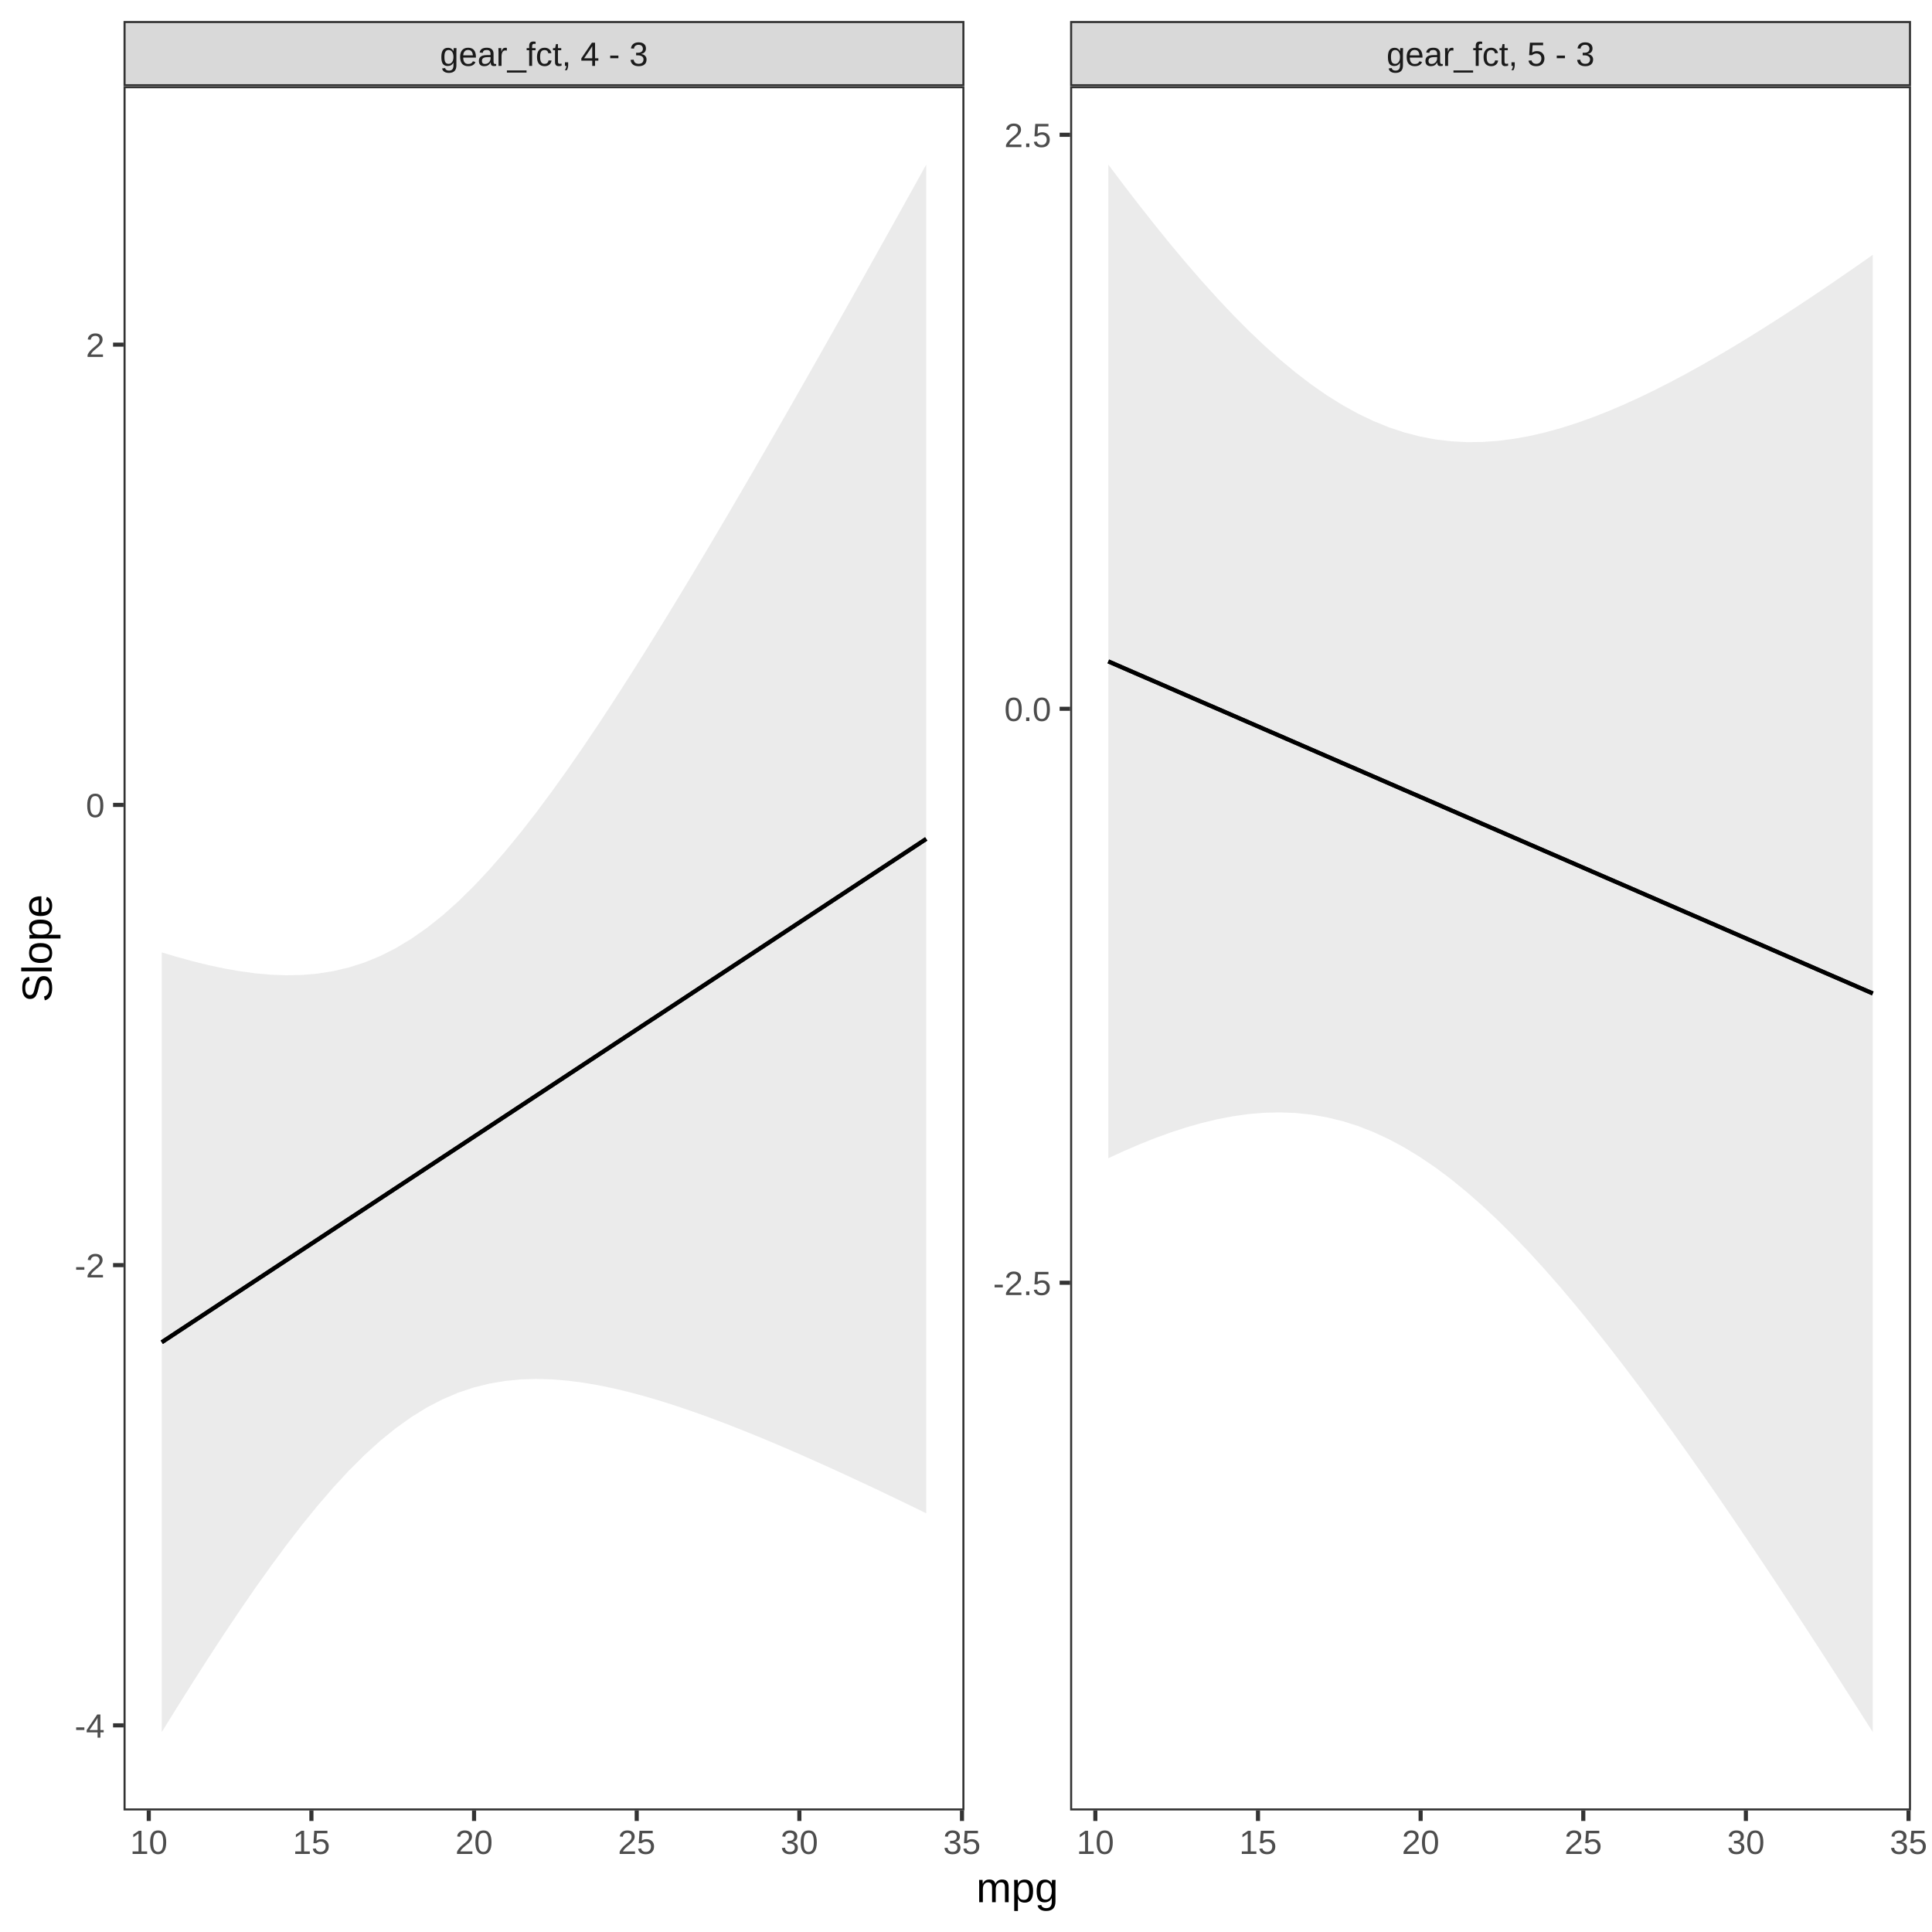
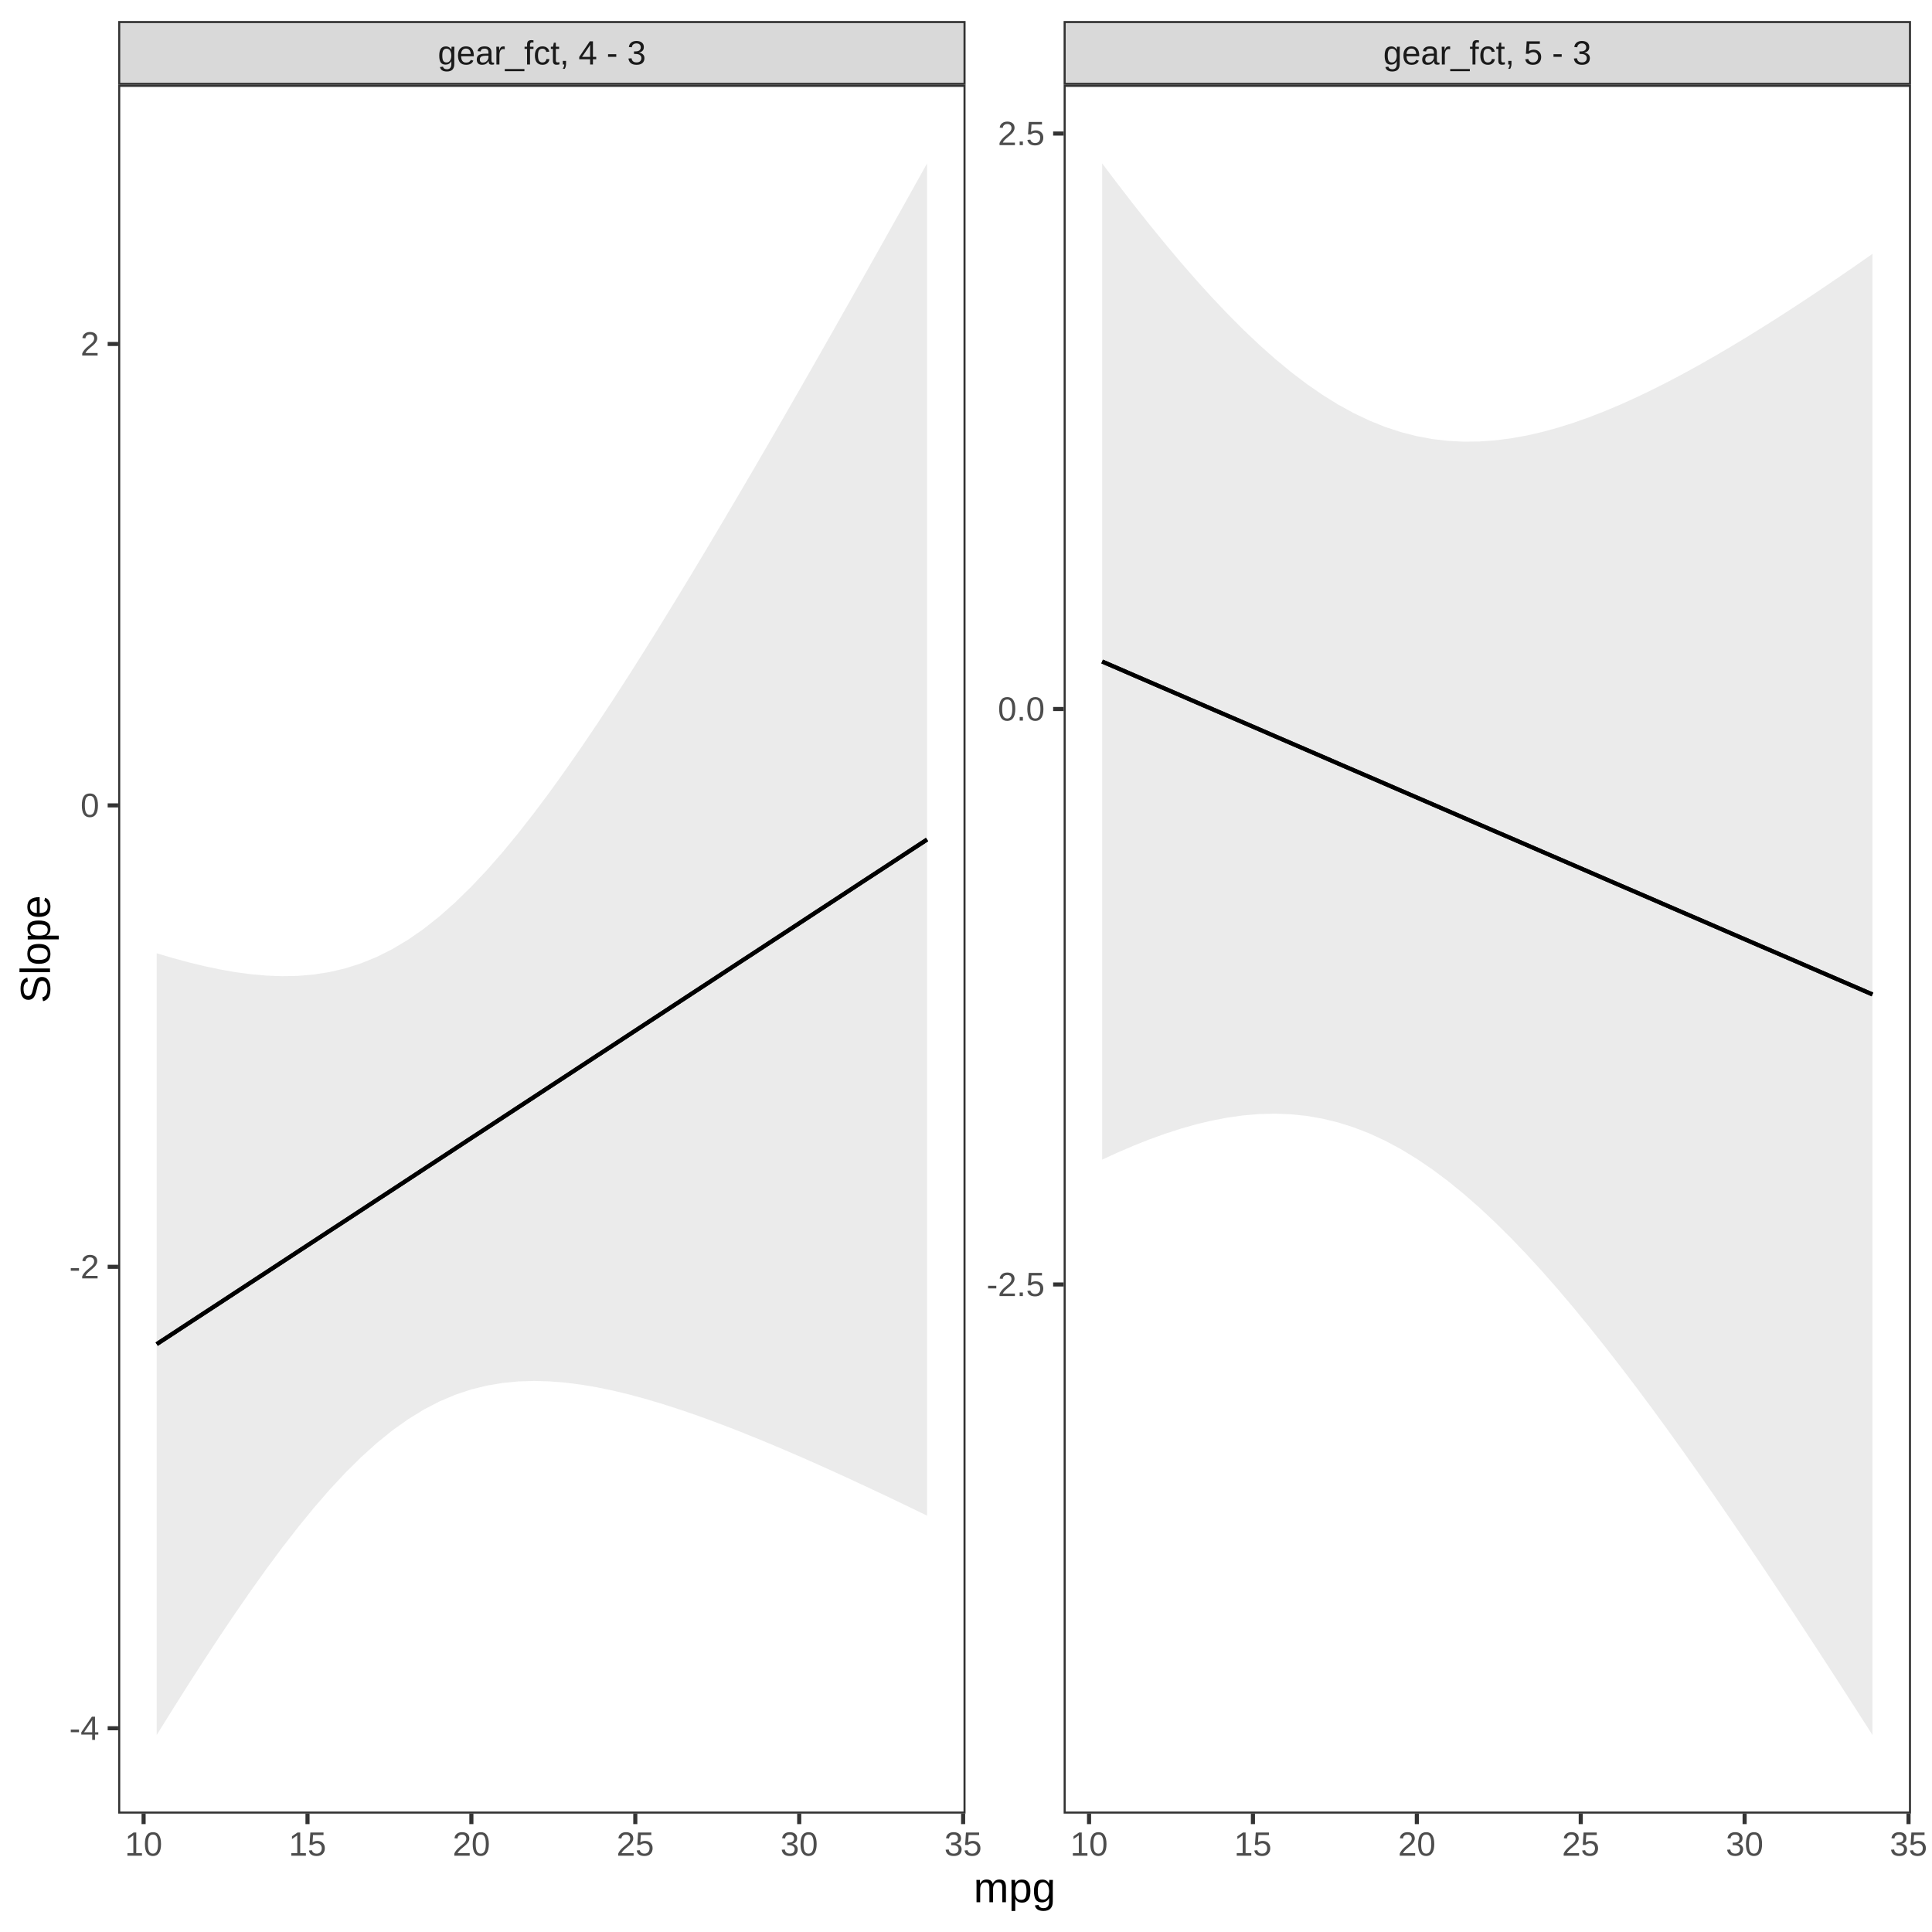
<svg xmlns="http://www.w3.org/2000/svg" class="svglite" width="504.00pt" height="504.00pt" viewBox="0 0 504.00 504.00">
  <defs>
    <style type="text/css">
    .svglite line, .svglite polyline, .svglite polygon, .svglite path, .svglite rect, .svglite circle {
      fill: none;
      stroke: #000000;
      stroke-linecap: round;
      stroke-linejoin: round;
      stroke-miterlimit: 10.00;
    }
    .svglite text {
      white-space: pre;
    }
  </style>
  </defs>
  <rect width="100%" height="100%" style="stroke: none; fill: #FFFFFF;" />
  <defs>
    <clipPath id="cpMC4wMHw1MDQuMDB8MC4wMHw1MDQuMDA=">
      <rect x="0.00" y="0.00" width="504.00" height="504.00" />
    </clipPath>
  </defs>
  <g clip-path="url(#cpMC4wMHw1MDQuMDB8MC4wMHw1MDQuMDA=)">
-     <rect x="0.00" y="0.00" width="504.00" height="504.00" style="stroke-width: 1.07; stroke: #FFFFFF; fill: #FFFFFF;" />
+     <rect x="0.00" y="-0" width="504.00" height="504.00" style="stroke-width: 1.07; stroke: #FFFFFF; fill: #FFFFFF;" />
  </g>
  <defs>
-     <clipPath id="cpMzIuMjN8MjUxLjU5fDIyLjQ5fDQ3Mi4yOQ==">
-       <rect x="32.23" y="22.49" width="219.36" height="449.80" />
+     <clipPath id="cpMzAuODN8MjUxLjg5fDIyLjEzfDQ3My4xMQ==">
+       <rect x="30.83" y="22.13" width="221.05" height="450.98" />
    </clipPath>
  </defs>
-   <g clip-path="url(#cpMzIuMjN8MjUxLjU5fDIyLjQ5fDQ3Mi4yOQ==)">
-     <rect x="32.23" y="22.49" width="219.36" height="449.80" style="stroke-width: 1.07; stroke: none; fill: #FFFFFF;" />
-     <polygon points="42.20,248.45 46.27,249.66 50.34,250.78 54.41,251.78 58.48,252.64 62.55,253.36 66.62,253.91 70.69,254.27 74.76,254.42 78.83,254.33 82.90,253.98 86.97,253.33 91.04,252.37 95.11,251.07 99.18,249.40 103.25,247.34 107.32,244.89 111.39,242.04 115.46,238.80 119.53,235.17 123.60,231.17 127.67,226.82 131.74,222.15 135.81,217.19 139.88,211.96 143.95,206.49 148.02,200.80 152.09,194.92 156.16,188.87 160.22,182.67 164.29,176.33 168.36,169.87 172.43,163.31 176.50,156.65 180.57,149.91 184.64,143.10 188.71,136.22 192.78,129.28 196.85,122.28 200.92,115.24 204.99,108.15 209.06,101.02 213.13,93.86 217.20,86.66 221.27,79.43 225.34,72.18 229.41,64.90 233.48,57.60 237.55,50.28 241.62,42.94 241.62,394.77 237.55,392.79 233.48,390.83 229.41,388.88 225.34,386.97 221.27,385.07 217.20,383.20 213.13,381.37 209.06,379.56 204.99,377.79 200.92,376.06 196.85,374.38 192.78,372.74 188.71,371.16 184.64,369.63 180.57,368.18 176.50,366.80 172.43,365.50 168.36,364.30 164.29,363.20 160.22,362.22 156.16,361.38 152.09,360.69 148.02,360.17 143.95,359.84 139.88,359.72 135.81,359.85 131.74,360.25 127.67,360.94 123.60,361.95 119.53,363.31 115.46,365.04 111.39,367.15 107.32,369.66 103.25,372.57 99.18,375.87 95.11,379.56 91.04,383.62 86.97,388.02 82.90,392.73 78.83,397.74 74.76,403.01 70.69,408.52 66.62,414.23 62.55,420.14 58.48,426.22 54.41,432.44 50.34,438.80 46.27,445.27 42.20,451.85 " style="stroke-width: 0.00; stroke: none; stroke-linecap: butt; fill: #333333; fill-opacity: 0.10;" />
-     <polyline points="42.20,248.45 46.27,249.66 50.34,250.78 54.41,251.78 58.48,252.64 62.55,253.36 66.62,253.91 70.69,254.27 74.76,254.42 78.83,254.33 82.90,253.98 86.97,253.33 91.04,252.37 95.11,251.07 99.18,249.40 103.25,247.34 107.32,244.89 111.39,242.04 115.46,238.80 119.53,235.17 123.60,231.17 127.67,226.82 131.74,222.15 135.81,217.19 139.88,211.96 143.95,206.49 148.02,200.80 152.09,194.92 156.16,188.87 160.22,182.67 164.29,176.33 168.36,169.87 172.43,163.31 176.50,156.65 180.57,149.91 184.64,143.10 188.71,136.22 192.78,129.28 196.85,122.28 200.92,115.24 204.99,108.15 209.06,101.02 213.13,93.86 217.20,86.66 221.27,79.43 225.34,72.18 229.41,64.90 233.48,57.60 237.55,50.28 241.62,42.94 " style="stroke-width: 1.07; stroke: none; stroke-linecap: butt;" />
-     <polyline points="241.62,394.77 237.55,392.79 233.48,390.83 229.41,388.88 225.34,386.97 221.27,385.07 217.20,383.20 213.13,381.37 209.06,379.56 204.99,377.79 200.92,376.06 196.85,374.38 192.78,372.74 188.71,371.16 184.64,369.63 180.57,368.18 176.50,366.80 172.43,365.50 168.36,364.30 164.29,363.20 160.22,362.22 156.16,361.38 152.09,360.69 148.02,360.17 143.95,359.84 139.88,359.72 135.81,359.85 131.74,360.25 127.67,360.94 123.60,361.95 119.53,363.31 115.46,365.04 111.39,367.15 107.32,369.66 103.25,372.57 99.18,375.87 95.11,379.56 91.04,383.62 86.97,388.02 82.90,392.73 78.83,397.74 74.76,403.01 70.69,408.52 66.62,414.23 62.55,420.14 58.48,426.22 54.41,432.44 50.34,438.80 46.27,445.27 42.20,451.85 " style="stroke-width: 1.07; stroke: none; stroke-linecap: butt;" />
-     <polyline points="42.20,350.15 46.27,347.47 50.34,344.79 54.41,342.11 58.48,339.43 62.55,336.75 66.62,334.07 70.69,331.39 74.76,328.71 78.83,326.03 82.90,323.35 86.97,320.67 91.04,317.99 95.11,315.32 99.18,312.64 103.25,309.96 107.32,307.28 111.39,304.60 115.46,301.92 119.53,299.24 123.60,296.56 127.67,293.88 131.74,291.20 135.81,288.52 139.88,285.84 143.95,283.16 148.02,280.48 152.09,277.80 156.16,275.12 160.22,272.44 164.29,269.76 168.36,267.08 172.43,264.41 176.50,261.73 180.57,259.05 184.64,256.37 188.71,253.69 192.78,251.01 196.85,248.33 200.92,245.65 204.99,242.97 209.06,240.29 213.13,237.61 217.20,234.93 221.27,232.25 225.34,229.57 229.41,226.89 233.48,224.21 237.55,221.53 241.62,218.85 " style="stroke-width: 1.07; stroke-linecap: butt;" />
-     <polyline points="42.20,350.15 46.27,347.47 50.34,344.79 54.41,342.11 58.48,339.43 62.55,336.75 66.62,334.07 70.69,331.39 74.76,328.71 78.83,326.03 82.90,323.35 86.97,320.67 91.04,317.99 95.11,315.32 99.18,312.64 103.25,309.96 107.32,307.28 111.39,304.60 115.46,301.92 119.53,299.24 123.60,296.56 127.67,293.88 131.74,291.20 135.81,288.52 139.88,285.84 143.95,283.16 148.02,280.48 152.09,277.80 156.16,275.12 160.22,272.44 164.29,269.76 168.36,267.08 172.43,264.41 176.50,261.73 180.57,259.05 184.64,256.37 188.71,253.69 192.78,251.01 196.85,248.33 200.92,245.65 204.99,242.97 209.06,240.29 213.13,237.61 217.20,234.93 221.27,232.25 225.34,229.57 229.41,226.89 233.48,224.21 237.55,221.53 241.62,218.85 " style="stroke-width: 1.07; stroke-linecap: butt;" />
-     <rect x="32.23" y="22.49" width="219.36" height="449.80" style="stroke-width: 1.07; stroke: #333333;" />
+   <g clip-path="url(#cpMzAuODN8MjUxLjg5fDIyLjEzfDQ3My4xMQ==)">
+     <rect x="30.83" y="22.13" width="221.05" height="450.98" style="stroke-width: 1.07; stroke: none; fill: #FFFFFF;" />
+     <polygon points="40.88,248.68 44.98,249.90 49.08,251.01 53.19,252.01 57.29,252.88 61.39,253.60 65.49,254.15 69.59,254.51 73.69,254.66 77.79,254.57 81.89,254.22 85.99,253.57 90.10,252.61 94.20,251.30 98.30,249.63 102.40,247.57 106.50,245.11 110.60,242.26 114.70,239.00 118.80,235.36 122.90,231.35 127.01,227.00 131.11,222.32 135.21,217.34 139.31,212.09 143.41,206.61 147.51,200.90 151.61,195.01 155.71,188.94 159.82,182.72 163.92,176.37 168.02,169.90 172.12,163.32 176.22,156.64 180.32,149.89 184.42,143.05 188.52,136.15 192.62,129.19 196.73,122.18 200.83,115.12 204.93,108.01 209.03,100.87 213.13,93.68 217.23,86.47 221.33,79.22 225.43,71.95 229.54,64.65 233.64,57.33 237.74,49.99 241.84,42.63 241.84,395.38 237.74,393.40 233.64,391.43 229.54,389.48 225.43,387.56 221.33,385.66 217.23,383.78 213.13,381.94 209.03,380.13 204.93,378.36 200.83,376.63 196.73,374.94 192.62,373.29 188.52,371.71 184.42,370.18 180.32,368.72 176.22,367.34 172.12,366.04 168.02,364.83 163.92,363.73 159.82,362.75 155.71,361.90 151.61,361.21 147.51,360.69 143.41,360.36 139.31,360.24 135.21,360.37 131.11,360.77 127.01,361.46 122.90,362.47 118.80,363.84 114.70,365.57 110.60,367.69 106.50,370.21 102.40,373.12 98.30,376.44 94.20,380.14 90.10,384.20 85.99,388.61 81.89,393.34 77.79,398.36 73.69,403.64 69.59,409.16 65.49,414.90 61.39,420.82 57.29,426.91 53.19,433.15 49.08,439.52 44.98,446.02 40.88,452.61 " style="stroke-width: 0.00; stroke: none; stroke-linecap: butt; fill: #333333; fill-opacity: 0.10;" />
+     <polyline points="40.88,248.68 44.98,249.90 49.08,251.01 53.19,252.01 57.29,252.88 61.39,253.60 65.49,254.15 69.59,254.51 73.69,254.66 77.79,254.57 81.89,254.22 85.99,253.57 90.10,252.61 94.20,251.30 98.30,249.63 102.40,247.57 106.50,245.11 110.60,242.26 114.70,239.00 118.80,235.36 122.90,231.35 127.01,227.00 131.11,222.32 135.21,217.34 139.31,212.09 143.41,206.61 147.51,200.90 151.61,195.01 155.71,188.94 159.82,182.72 163.92,176.37 168.02,169.90 172.12,163.32 176.22,156.64 180.32,149.89 184.42,143.05 188.52,136.15 192.62,129.19 196.73,122.18 200.83,115.12 204.93,108.01 209.03,100.87 213.13,93.68 217.23,86.47 221.33,79.22 225.43,71.95 229.54,64.65 233.64,57.33 237.74,49.99 241.84,42.63 " style="stroke-width: 1.07; stroke: none; stroke-linecap: butt;" />
+     <polyline points="241.84,395.38 237.74,393.40 233.64,391.43 229.54,389.48 225.43,387.56 221.33,385.66 217.23,383.78 213.13,381.94 209.03,380.13 204.93,378.36 200.83,376.63 196.73,374.94 192.62,373.29 188.52,371.71 184.42,370.18 180.32,368.72 176.22,367.34 172.12,366.04 168.02,364.83 163.92,363.73 159.82,362.75 155.71,361.90 151.61,361.21 147.51,360.69 143.41,360.36 139.31,360.24 135.21,360.37 131.11,360.77 127.01,361.46 122.90,362.47 118.80,363.84 114.70,365.57 110.60,367.69 106.50,370.21 102.40,373.12 98.30,376.44 94.20,380.14 90.10,384.20 85.99,388.61 81.89,393.34 77.79,398.36 73.69,403.64 69.59,409.16 65.49,414.90 61.39,420.82 57.29,426.91 53.19,433.15 49.08,439.52 44.98,446.02 40.88,452.61 " style="stroke-width: 1.07; stroke: none; stroke-linecap: butt;" />
+     <polyline points="40.88,350.64 44.98,347.96 49.08,345.27 53.19,342.58 57.29,339.90 61.39,337.21 65.49,334.52 69.59,331.84 73.69,329.15 77.79,326.46 81.89,323.78 85.99,321.09 90.10,318.41 94.20,315.72 98.30,313.03 102.40,310.35 106.50,307.66 110.60,304.97 114.70,302.29 118.80,299.60 122.90,296.91 127.01,294.23 131.11,291.54 135.21,288.85 139.31,286.17 143.41,283.48 147.51,280.80 151.61,278.11 155.71,275.42 159.82,272.74 163.92,270.05 168.02,267.36 172.12,264.68 176.22,261.99 180.32,259.30 184.42,256.62 188.52,253.93 192.62,251.24 196.73,248.56 200.83,245.87 204.93,243.19 209.03,240.50 213.13,237.81 217.23,235.13 221.33,232.44 225.43,229.75 229.54,227.07 233.64,224.38 237.74,221.69 241.84,219.01 " style="stroke-width: 1.07; stroke-linecap: butt;" />
+     <polyline points="40.88,350.64 44.98,347.96 49.08,345.27 53.19,342.58 57.29,339.90 61.39,337.21 65.49,334.52 69.59,331.84 73.69,329.15 77.79,326.46 81.89,323.78 85.99,321.09 90.10,318.41 94.20,315.72 98.30,313.03 102.40,310.35 106.50,307.66 110.60,304.97 114.70,302.29 118.80,299.60 122.90,296.91 127.01,294.23 131.11,291.54 135.21,288.85 139.31,286.17 143.41,283.48 147.51,280.80 151.61,278.11 155.71,275.42 159.82,272.74 163.92,270.05 168.02,267.36 172.12,264.68 176.22,261.99 180.32,259.30 184.42,256.62 188.52,253.93 192.62,251.24 196.73,248.56 200.83,245.87 204.93,243.19 209.03,240.50 213.13,237.81 217.23,235.13 221.33,232.44 225.43,229.75 229.54,227.07 233.64,224.38 237.74,221.69 241.84,219.01 " style="stroke-width: 1.07; stroke-linecap: butt;" />
+     <rect x="30.83" y="22.13" width="221.05" height="450.98" style="stroke-width: 1.07; stroke: #333333;" />
  </g>
  <g clip-path="url(#cpMC4wMHw1MDQuMDB8MC4wMHw1MDQuMDA=)">
</g>
  <defs>
-     <clipPath id="cpMjc5LjE2fDQ5OC41MnwyMi40OXw0NzIuMjk=">
-       <rect x="279.16" y="22.49" width="219.36" height="449.80" />
+     <clipPath id="cpMjc3LjQ3fDQ5OC41MnwyMi4xM3w0NzMuMTE=">
+       <rect x="277.47" y="22.13" width="221.05" height="450.98" />
    </clipPath>
  </defs>
-   <g clip-path="url(#cpMjc5LjE2fDQ5OC41MnwyMi40OXw0NzIuMjk=)">
-     <rect x="279.16" y="22.49" width="219.36" height="449.80" style="stroke-width: 1.07; stroke: none; fill: #FFFFFF;" />
-     <polygon points="289.13,42.94 293.20,48.35 297.27,53.63 301.34,58.79 305.41,63.81 309.48,68.66 313.55,73.36 317.62,77.86 321.69,82.18 325.76,86.28 329.83,90.15 333.90,93.78 337.97,97.16 342.04,100.28 346.11,103.11 350.18,105.65 354.25,107.90 358.32,109.85 362.39,111.50 366.46,112.84 370.53,113.89 374.60,114.65 378.67,115.13 382.74,115.34 386.81,115.29 390.88,115.00 394.94,114.47 399.01,113.74 403.08,112.80 407.15,111.68 411.22,110.39 415.29,108.94 419.36,107.35 423.43,105.62 427.50,103.77 431.57,101.81 435.64,99.74 439.71,97.58 443.78,95.33 447.85,93.00 451.92,90.60 455.99,88.13 460.06,85.59 464.13,83.00 468.20,80.36 472.27,77.66 476.34,74.92 480.41,72.14 484.48,69.32 488.55,66.47 488.55,451.85 484.48,445.46 480.41,439.10 476.34,432.79 472.27,426.51 468.20,420.28 464.13,414.10 460.06,407.98 455.99,401.91 451.92,395.90 447.85,389.96 443.78,384.10 439.71,378.31 435.64,372.62 431.57,367.01 427.50,361.52 423.43,356.13 419.36,350.87 415.29,345.74 411.22,340.75 407.15,335.92 403.08,331.27 399.01,326.80 394.94,322.53 390.88,318.47 386.81,314.64 382.74,311.06 378.67,307.73 374.60,304.67 370.53,301.90 366.46,299.41 362.39,297.22 358.32,295.33 354.25,293.74 350.18,292.46 346.11,291.47 342.04,290.76 337.97,290.34 333.90,290.19 329.83,290.28 325.76,290.62 321.69,291.19 317.62,291.96 313.55,292.94 309.48,294.09 305.41,295.42 301.34,296.89 297.27,298.52 293.20,300.27 289.13,302.14 " style="stroke-width: 0.00; stroke: none; stroke-linecap: butt; fill: #333333; fill-opacity: 0.10;" />
-     <polyline points="289.13,42.94 293.20,48.35 297.27,53.63 301.34,58.79 305.41,63.81 309.48,68.66 313.55,73.36 317.62,77.86 321.69,82.18 325.76,86.28 329.83,90.15 333.90,93.78 337.97,97.16 342.04,100.28 346.11,103.11 350.18,105.65 354.25,107.90 358.32,109.85 362.39,111.50 366.46,112.84 370.53,113.89 374.60,114.65 378.67,115.13 382.74,115.34 386.81,115.29 390.88,115.00 394.94,114.47 399.01,113.74 403.08,112.80 407.15,111.68 411.22,110.39 415.29,108.94 419.36,107.35 423.43,105.62 427.50,103.77 431.57,101.81 435.64,99.74 439.71,97.58 443.78,95.33 447.85,93.00 451.92,90.60 455.99,88.13 460.06,85.59 464.13,83.00 468.20,80.36 472.27,77.66 476.34,74.92 480.41,72.14 484.48,69.32 488.55,66.47 " style="stroke-width: 1.07; stroke: none; stroke-linecap: butt;" />
-     <polyline points="488.55,451.85 484.48,445.46 480.41,439.10 476.34,432.79 472.27,426.51 468.20,420.28 464.13,414.10 460.06,407.98 455.99,401.91 451.92,395.90 447.85,389.96 443.78,384.10 439.71,378.31 435.64,372.62 431.57,367.01 427.50,361.52 423.43,356.13 419.36,350.87 415.29,345.74 411.22,340.75 407.15,335.92 403.08,331.27 399.01,326.80 394.94,322.53 390.88,318.47 386.81,314.64 382.74,311.06 378.67,307.73 374.60,304.67 370.53,301.90 366.46,299.41 362.39,297.22 358.32,295.33 354.25,293.74 350.18,292.46 346.11,291.47 342.04,290.76 337.97,290.34 333.90,290.19 329.83,290.28 325.76,290.62 321.69,291.19 317.62,291.96 313.55,292.94 309.48,294.09 305.41,295.42 301.34,296.89 297.27,298.52 293.20,300.27 289.13,302.14 " style="stroke-width: 1.07; stroke: none; stroke-linecap: butt;" />
-     <polyline points="289.13,172.54 293.20,174.31 297.27,176.08 301.34,177.84 305.41,179.61 309.48,181.38 313.55,183.15 317.62,184.91 321.69,186.68 325.76,188.45 329.83,190.22 333.90,191.98 337.97,193.75 342.04,195.52 346.11,197.29 350.18,199.06 354.25,200.82 358.32,202.59 362.39,204.36 366.46,206.13 370.53,207.89 374.60,209.66 378.67,211.43 382.74,213.20 386.81,214.97 390.88,216.73 394.94,218.50 399.01,220.27 403.08,222.04 407.15,223.80 411.22,225.57 415.29,227.34 419.36,229.11 423.43,230.87 427.50,232.64 431.57,234.41 435.64,236.18 439.71,237.95 443.78,239.71 447.85,241.48 451.92,243.25 455.99,245.02 460.06,246.78 464.13,248.55 468.20,250.32 472.27,252.09 476.34,253.86 480.41,255.62 484.48,257.39 488.55,259.16 " style="stroke-width: 1.07; stroke-linecap: butt;" />
-     <polyline points="289.13,172.54 293.20,174.31 297.27,176.08 301.34,177.84 305.41,179.61 309.48,181.38 313.55,183.15 317.62,184.91 321.69,186.68 325.76,188.45 329.83,190.22 333.90,191.98 337.97,193.75 342.04,195.52 346.11,197.29 350.18,199.06 354.25,200.82 358.32,202.59 362.39,204.36 366.46,206.13 370.53,207.89 374.60,209.66 378.67,211.43 382.74,213.20 386.81,214.97 390.88,216.73 394.94,218.50 399.01,220.27 403.08,222.04 407.15,223.80 411.22,225.57 415.29,227.34 419.36,229.11 423.43,230.87 427.50,232.64 431.57,234.41 435.64,236.18 439.71,237.95 443.78,239.71 447.85,241.48 451.92,243.25 455.99,245.02 460.06,246.78 464.13,248.55 468.20,250.32 472.27,252.09 476.34,253.86 480.41,255.62 484.48,257.39 488.55,259.16 " style="stroke-width: 1.07; stroke-linecap: butt;" />
-     <rect x="279.16" y="22.49" width="219.36" height="449.80" style="stroke-width: 1.07; stroke: #333333;" />
+   <g clip-path="url(#cpMjc3LjQ3fDQ5OC41MnwyMi4xM3w0NzMuMTE=)">
+     <rect x="277.47" y="22.13" width="221.05" height="450.98" style="stroke-width: 1.07; stroke: none; fill: #FFFFFF;" />
+     <polygon points="287.52,42.63 291.62,48.05 295.72,53.36 299.82,58.53 303.92,63.55 308.02,68.43 312.12,73.13 316.22,77.65 320.33,81.97 324.43,86.08 328.53,89.97 332.63,93.61 336.73,97.00 340.83,100.12 344.93,102.96 349.03,105.51 353.13,107.76 357.24,109.72 361.34,111.37 365.44,112.72 369.54,113.77 373.64,114.53 377.74,115.01 381.84,115.22 385.94,115.17 390.04,114.88 394.15,114.35 398.25,113.62 402.35,112.68 406.45,111.56 410.55,110.26 414.65,108.81 418.75,107.21 422.85,105.48 426.96,103.62 431.06,101.65 435.16,99.58 439.26,97.41 443.36,95.16 447.46,92.82 451.56,90.41 455.66,87.94 459.76,85.40 463.87,82.80 467.97,80.15 472.07,77.45 476.17,74.70 480.27,71.91 484.37,69.09 488.47,66.22 488.47,452.61 484.37,446.20 480.27,439.83 476.17,433.50 472.07,427.21 467.97,420.96 463.87,414.77 459.76,408.62 455.66,402.54 451.56,396.52 447.46,390.56 443.36,384.68 439.26,378.88 435.16,373.17 431.06,367.55 426.96,362.04 422.85,356.64 418.75,351.36 414.65,346.22 410.55,341.22 406.45,336.38 402.35,331.71 398.25,327.23 394.15,322.95 390.04,318.88 385.94,315.04 381.84,311.45 377.74,308.11 373.64,305.05 369.54,302.27 365.44,299.77 361.34,297.58 357.24,295.68 353.13,294.09 349.03,292.80 344.93,291.81 340.83,291.10 336.73,290.68 332.63,290.52 328.53,290.62 324.43,290.96 320.33,291.53 316.22,292.31 312.12,293.28 308.02,294.44 303.92,295.77 299.82,297.25 295.72,298.88 291.62,300.63 287.52,302.51 " style="stroke-width: 0.00; stroke: none; stroke-linecap: butt; fill: #333333; fill-opacity: 0.10;" />
+     <polyline points="287.52,42.63 291.62,48.05 295.72,53.36 299.82,58.53 303.92,63.55 308.02,68.43 312.12,73.13 316.22,77.65 320.33,81.97 324.43,86.08 328.53,89.97 332.63,93.61 336.73,97.00 340.83,100.12 344.93,102.96 349.03,105.51 353.13,107.76 357.24,109.72 361.34,111.37 365.44,112.72 369.54,113.77 373.64,114.53 377.74,115.01 381.84,115.22 385.94,115.17 390.04,114.88 394.15,114.35 398.25,113.62 402.35,112.68 406.45,111.56 410.55,110.26 414.65,108.81 418.75,107.21 422.85,105.48 426.96,103.62 431.06,101.65 435.16,99.58 439.26,97.41 443.36,95.16 447.46,92.82 451.56,90.41 455.66,87.94 459.76,85.40 463.87,82.80 467.97,80.15 472.07,77.45 476.17,74.70 480.27,71.91 484.37,69.09 488.47,66.22 " style="stroke-width: 1.07; stroke: none; stroke-linecap: butt;" />
+     <polyline points="488.47,452.61 484.37,446.20 480.27,439.83 476.17,433.50 472.07,427.21 467.97,420.96 463.87,414.77 459.76,408.62 455.66,402.54 451.56,396.52 447.46,390.56 443.36,384.68 439.26,378.88 435.16,373.17 431.06,367.55 426.96,362.04 422.85,356.64 418.75,351.36 414.65,346.22 410.55,341.22 406.45,336.38 402.35,331.71 398.25,327.23 394.15,322.95 390.04,318.88 385.94,315.04 381.84,311.45 377.74,308.11 373.64,305.05 369.54,302.27 365.44,299.77 361.34,297.58 357.24,295.68 353.13,294.09 349.03,292.80 344.93,291.81 340.83,291.10 336.73,290.68 332.63,290.52 328.53,290.62 324.43,290.96 320.33,291.53 316.22,292.31 312.12,293.28 308.02,294.44 303.92,295.77 299.82,297.25 295.72,298.88 291.62,300.63 287.52,302.51 " style="stroke-width: 1.07; stroke: none; stroke-linecap: butt;" />
+     <polyline points="287.52,172.57 291.62,174.34 295.72,176.12 299.82,177.89 303.92,179.66 308.02,181.43 312.12,183.21 316.22,184.98 320.33,186.75 324.43,188.52 328.53,190.29 332.63,192.07 336.73,193.84 340.83,195.61 344.93,197.38 349.03,199.16 353.13,200.93 357.24,202.70 361.34,204.47 365.44,206.25 369.54,208.02 373.64,209.79 377.74,211.56 381.84,213.34 385.94,215.11 390.04,216.88 394.15,218.65 398.25,220.42 402.35,222.20 406.45,223.97 410.55,225.74 414.65,227.51 418.75,229.29 422.85,231.06 426.96,232.83 431.06,234.60 435.16,236.38 439.26,238.15 443.36,239.92 447.46,241.69 451.56,243.47 455.66,245.24 459.76,247.01 463.87,248.78 467.97,250.55 472.07,252.33 476.17,254.10 480.27,255.87 484.37,257.64 488.47,259.42 " style="stroke-width: 1.07; stroke-linecap: butt;" />
+     <polyline points="287.52,172.57 291.62,174.34 295.72,176.12 299.82,177.89 303.92,179.66 308.02,181.43 312.12,183.21 316.22,184.98 320.33,186.75 324.43,188.52 328.53,190.29 332.63,192.07 336.73,193.84 340.83,195.61 344.93,197.38 349.03,199.16 353.13,200.93 357.24,202.70 361.34,204.47 365.44,206.25 369.54,208.02 373.64,209.79 377.74,211.56 381.84,213.34 385.94,215.11 390.04,216.88 394.15,218.65 398.25,220.42 402.35,222.20 406.45,223.97 410.55,225.74 414.65,227.51 418.75,229.29 422.85,231.06 426.96,232.83 431.06,234.60 435.16,236.38 439.26,238.15 443.36,239.92 447.46,241.69 451.56,243.47 455.66,245.24 459.76,247.01 463.87,248.78 467.97,250.55 472.07,252.33 476.17,254.10 480.27,255.87 484.37,257.64 488.47,259.42 " style="stroke-width: 1.07; stroke-linecap: butt;" />
+     <rect x="277.47" y="22.13" width="221.05" height="450.98" style="stroke-width: 1.07; stroke: #333333;" />
  </g>
  <g clip-path="url(#cpMC4wMHw1MDQuMDB8MC4wMHw1MDQuMDA=)">
</g>
  <defs>
-     <clipPath id="cpMzIuMjN8MjUxLjU5fDUuNDh8MjIuNDk=">
-       <rect x="32.23" y="5.48" width="219.36" height="17.01" />
+     <clipPath id="cpMzAuODN8MjUxLjg5fDUuNDh8MjIuMTM=">
+       <rect x="30.83" y="5.48" width="221.05" height="16.65" />
    </clipPath>
  </defs>
-   <g clip-path="url(#cpMzIuMjN8MjUxLjU5fDUuNDh8MjIuNDk=)">
-     <rect x="32.23" y="5.48" width="219.36" height="17.01" style="stroke-width: 1.07; stroke: #333333; fill: #D9D9D9;" />
-     <text x="141.91" y="17.19" text-anchor="middle" style="font-size: 8.80px;fill: #1A1A1A; font-family: &quot;Arimo&quot;;" textLength="61.33px" lengthAdjust="spacingAndGlyphs">gear_fct, 4 - 3</text>
+   <g clip-path="url(#cpMzAuODN8MjUxLjg5fDUuNDh8MjIuMTM=)">
+     <rect x="30.83" y="5.48" width="221.05" height="16.65" style="stroke-width: 1.07; stroke: #333333; fill: #D9D9D9;" />
+     <text x="141.36" y="16.83" text-anchor="middle" style="font-size: 8.80px;fill: #1A1A1A; font-family: &quot;Liberation Sans&quot;;" textLength="54.32px" lengthAdjust="spacingAndGlyphs">gear_fct, 4 - 3</text>
  </g>
  <g clip-path="url(#cpMC4wMHw1MDQuMDB8MC4wMHw1MDQuMDA=)">
</g>
  <defs>
-     <clipPath id="cpMjc5LjE2fDQ5OC41Mnw1LjQ4fDIyLjQ5">
-       <rect x="279.16" y="5.48" width="219.36" height="17.01" />
+     <clipPath id="cpMjc3LjQ3fDQ5OC41Mnw1LjQ4fDIyLjEz">
+       <rect x="277.47" y="5.48" width="221.05" height="16.65" />
    </clipPath>
  </defs>
-   <g clip-path="url(#cpMjc5LjE2fDQ5OC41Mnw1LjQ4fDIyLjQ5)">
-     <rect x="279.16" y="5.48" width="219.36" height="17.01" style="stroke-width: 1.07; stroke: #333333; fill: #D9D9D9;" />
-     <text x="388.84" y="17.19" text-anchor="middle" style="font-size: 8.80px;fill: #1A1A1A; font-family: &quot;Arimo&quot;;" textLength="61.33px" lengthAdjust="spacingAndGlyphs">gear_fct, 5 - 3</text>
+   <g clip-path="url(#cpMjc3LjQ3fDQ5OC41Mnw1LjQ4fDIyLjEz)">
+     <rect x="277.47" y="5.48" width="221.05" height="16.65" style="stroke-width: 1.07; stroke: #333333; fill: #D9D9D9;" />
+     <text x="387.99" y="16.83" text-anchor="middle" style="font-size: 8.80px;fill: #1A1A1A; font-family: &quot;Liberation Sans&quot;;" textLength="54.32px" lengthAdjust="spacingAndGlyphs">gear_fct, 5 - 3</text>
  </g>
  <g clip-path="url(#cpMC4wMHw1MDQuMDB8MC4wMHw1MDQuMDA=)">
-     <polyline points="38.81,475.03 38.81,472.29 " style="stroke-width: 1.07; stroke: #333333; stroke-linecap: butt;" />
-     <polyline points="81.24,475.03 81.24,472.29 " style="stroke-width: 1.07; stroke: #333333; stroke-linecap: butt;" />
-     <polyline points="123.67,475.03 123.67,472.29 " style="stroke-width: 1.07; stroke: #333333; stroke-linecap: butt;" />
-     <polyline points="166.10,475.03 166.10,472.29 " style="stroke-width: 1.07; stroke: #333333; stroke-linecap: butt;" />
-     <polyline points="208.53,475.03 208.53,472.29 " style="stroke-width: 1.07; stroke: #333333; stroke-linecap: butt;" />
-     <polyline points="250.95,475.03 250.95,472.29 " style="stroke-width: 1.07; stroke: #333333; stroke-linecap: butt;" />
-     <text x="38.81" y="483.64" text-anchor="middle" style="font-size: 8.80px;fill: #4D4D4D; font-family: &quot;Arimo&quot;;" textLength="11.19px" lengthAdjust="spacingAndGlyphs">10</text>
-     <text x="81.24" y="483.64" text-anchor="middle" style="font-size: 8.80px;fill: #4D4D4D; font-family: &quot;Arimo&quot;;" textLength="11.19px" lengthAdjust="spacingAndGlyphs">15</text>
-     <text x="123.67" y="483.64" text-anchor="middle" style="font-size: 8.80px;fill: #4D4D4D; font-family: &quot;Arimo&quot;;" textLength="11.19px" lengthAdjust="spacingAndGlyphs">20</text>
-     <text x="166.10" y="483.64" text-anchor="middle" style="font-size: 8.80px;fill: #4D4D4D; font-family: &quot;Arimo&quot;;" textLength="11.19px" lengthAdjust="spacingAndGlyphs">25</text>
-     <text x="208.53" y="483.64" text-anchor="middle" style="font-size: 8.80px;fill: #4D4D4D; font-family: &quot;Arimo&quot;;" textLength="11.19px" lengthAdjust="spacingAndGlyphs">30</text>
-     <text x="250.95" y="483.64" text-anchor="middle" style="font-size: 8.80px;fill: #4D4D4D; font-family: &quot;Arimo&quot;;" textLength="11.19px" lengthAdjust="spacingAndGlyphs">35</text>
-     <polyline points="285.74,475.03 285.74,472.29 " style="stroke-width: 1.07; stroke: #333333; stroke-linecap: butt;" />
-     <polyline points="328.17,475.03 328.17,472.29 " style="stroke-width: 1.07; stroke: #333333; stroke-linecap: butt;" />
-     <polyline points="370.60,475.03 370.60,472.29 " style="stroke-width: 1.07; stroke: #333333; stroke-linecap: butt;" />
-     <polyline points="413.03,475.03 413.03,472.29 " style="stroke-width: 1.07; stroke: #333333; stroke-linecap: butt;" />
-     <polyline points="455.45,475.03 455.45,472.29 " style="stroke-width: 1.07; stroke: #333333; stroke-linecap: butt;" />
-     <polyline points="497.88,475.03 497.88,472.29 " style="stroke-width: 1.07; stroke: #333333; stroke-linecap: butt;" />
-     <text x="285.74" y="483.64" text-anchor="middle" style="font-size: 8.80px;fill: #4D4D4D; font-family: &quot;Arimo&quot;;" textLength="11.19px" lengthAdjust="spacingAndGlyphs">10</text>
-     <text x="328.17" y="483.64" text-anchor="middle" style="font-size: 8.80px;fill: #4D4D4D; font-family: &quot;Arimo&quot;;" textLength="11.19px" lengthAdjust="spacingAndGlyphs">15</text>
-     <text x="370.60" y="483.64" text-anchor="middle" style="font-size: 8.80px;fill: #4D4D4D; font-family: &quot;Arimo&quot;;" textLength="11.19px" lengthAdjust="spacingAndGlyphs">20</text>
-     <text x="413.03" y="483.64" text-anchor="middle" style="font-size: 8.80px;fill: #4D4D4D; font-family: &quot;Arimo&quot;;" textLength="11.19px" lengthAdjust="spacingAndGlyphs">25</text>
-     <text x="455.45" y="483.64" text-anchor="middle" style="font-size: 8.80px;fill: #4D4D4D; font-family: &quot;Arimo&quot;;" textLength="11.19px" lengthAdjust="spacingAndGlyphs">30</text>
-     <text x="497.88" y="483.64" text-anchor="middle" style="font-size: 8.80px;fill: #4D4D4D; font-family: &quot;Arimo&quot;;" textLength="11.19px" lengthAdjust="spacingAndGlyphs">35</text>
-     <text x="274.23" y="337.84" text-anchor="end" style="font-size: 8.80px;fill: #4D4D4D; font-family: &quot;Arimo&quot;;" textLength="17.16px" lengthAdjust="spacingAndGlyphs">-2.5</text>
-     <text x="274.23" y="188.10" text-anchor="end" style="font-size: 8.80px;fill: #4D4D4D; font-family: &quot;Arimo&quot;;" textLength="13.98px" lengthAdjust="spacingAndGlyphs">0.0</text>
-     <text x="274.23" y="38.37" text-anchor="end" style="font-size: 8.80px;fill: #4D4D4D; font-family: &quot;Arimo&quot;;" textLength="13.98px" lengthAdjust="spacingAndGlyphs">2.5</text>
-     <polyline points="276.42,334.63 279.16,334.63 " style="stroke-width: 1.07; stroke: #333333; stroke-linecap: butt;" />
-     <polyline points="276.42,184.90 279.16,184.90 " style="stroke-width: 1.07; stroke: #333333; stroke-linecap: butt;" />
-     <polyline points="276.42,35.16 279.16,35.16 " style="stroke-width: 1.07; stroke: #333333; stroke-linecap: butt;" />
-     <text x="27.30" y="453.30" text-anchor="end" style="font-size: 8.80px;fill: #4D4D4D; font-family: &quot;Arimo&quot;;" textLength="8.77px" lengthAdjust="spacingAndGlyphs">-4</text>
-     <text x="27.30" y="333.24" text-anchor="end" style="font-size: 8.80px;fill: #4D4D4D; font-family: &quot;Arimo&quot;;" textLength="8.77px" lengthAdjust="spacingAndGlyphs">-2</text>
-     <text x="27.30" y="213.18" text-anchor="end" style="font-size: 8.80px;fill: #4D4D4D; font-family: &quot;Arimo&quot;;" textLength="5.59px" lengthAdjust="spacingAndGlyphs">0</text>
-     <text x="27.30" y="93.12" text-anchor="end" style="font-size: 8.80px;fill: #4D4D4D; font-family: &quot;Arimo&quot;;" textLength="5.59px" lengthAdjust="spacingAndGlyphs">2</text>
-     <polyline points="29.49,450.09 32.23,450.09 " style="stroke-width: 1.07; stroke: #333333; stroke-linecap: butt;" />
-     <polyline points="29.49,330.03 32.23,330.03 " style="stroke-width: 1.07; stroke: #333333; stroke-linecap: butt;" />
-     <polyline points="29.49,209.97 32.23,209.97 " style="stroke-width: 1.07; stroke: #333333; stroke-linecap: butt;" />
-     <polyline points="29.49,89.91 32.23,89.91 " style="stroke-width: 1.07; stroke: #333333; stroke-linecap: butt;" />
-     <text x="265.38" y="496.23" text-anchor="middle" style="font-size: 11.00px; font-family: &quot;Arimo&quot;;" textLength="24.68px" lengthAdjust="spacingAndGlyphs">mpg</text>
-     <text transform="translate(13.50,247.39) rotate(-90)" text-anchor="middle" style="font-size: 11.00px; font-family: &quot;Arimo&quot;;" textLength="30.53px" lengthAdjust="spacingAndGlyphs">Slope</text>
+     <polyline points="37.46,475.85 37.46,473.11 " style="stroke-width: 1.07; stroke: #333333; stroke-linecap: butt;" />
+     <polyline points="80.22,475.85 80.22,473.11 " style="stroke-width: 1.07; stroke: #333333; stroke-linecap: butt;" />
+     <polyline points="122.97,475.85 122.97,473.11 " style="stroke-width: 1.07; stroke: #333333; stroke-linecap: butt;" />
+     <polyline points="165.73,475.85 165.73,473.11 " style="stroke-width: 1.07; stroke: #333333; stroke-linecap: butt;" />
+     <polyline points="208.49,475.85 208.49,473.11 " style="stroke-width: 1.07; stroke: #333333; stroke-linecap: butt;" />
+     <polyline points="251.25,475.85 251.25,473.11 " style="stroke-width: 1.07; stroke: #333333; stroke-linecap: butt;" />
+     <text x="37.46" y="484.10" text-anchor="middle" style="font-size: 8.80px;fill: #4D4D4D; font-family: &quot;Liberation Sans&quot;;" textLength="9.79px" lengthAdjust="spacingAndGlyphs">10</text>
+     <text x="80.22" y="484.10" text-anchor="middle" style="font-size: 8.80px;fill: #4D4D4D; font-family: &quot;Liberation Sans&quot;;" textLength="9.79px" lengthAdjust="spacingAndGlyphs">15</text>
+     <text x="122.97" y="484.10" text-anchor="middle" style="font-size: 8.80px;fill: #4D4D4D; font-family: &quot;Liberation Sans&quot;;" textLength="9.79px" lengthAdjust="spacingAndGlyphs">20</text>
+     <text x="165.73" y="484.10" text-anchor="middle" style="font-size: 8.80px;fill: #4D4D4D; font-family: &quot;Liberation Sans&quot;;" textLength="9.79px" lengthAdjust="spacingAndGlyphs">25</text>
+     <text x="208.49" y="484.10" text-anchor="middle" style="font-size: 8.80px;fill: #4D4D4D; font-family: &quot;Liberation Sans&quot;;" textLength="9.79px" lengthAdjust="spacingAndGlyphs">30</text>
+     <text x="251.25" y="484.10" text-anchor="middle" style="font-size: 8.80px;fill: #4D4D4D; font-family: &quot;Liberation Sans&quot;;" textLength="9.79px" lengthAdjust="spacingAndGlyphs">35</text>
+     <polyline points="284.10,475.85 284.10,473.11 " style="stroke-width: 1.07; stroke: #333333; stroke-linecap: butt;" />
+     <polyline points="326.85,475.85 326.85,473.11 " style="stroke-width: 1.07; stroke: #333333; stroke-linecap: butt;" />
+     <polyline points="369.61,475.85 369.61,473.11 " style="stroke-width: 1.07; stroke: #333333; stroke-linecap: butt;" />
+     <polyline points="412.37,475.85 412.37,473.11 " style="stroke-width: 1.07; stroke: #333333; stroke-linecap: butt;" />
+     <polyline points="455.12,475.85 455.12,473.11 " style="stroke-width: 1.07; stroke: #333333; stroke-linecap: butt;" />
+     <polyline points="497.88,475.85 497.88,473.11 " style="stroke-width: 1.07; stroke: #333333; stroke-linecap: butt;" />
+     <text x="284.10" y="484.10" text-anchor="middle" style="font-size: 8.80px;fill: #4D4D4D; font-family: &quot;Liberation Sans&quot;;" textLength="9.79px" lengthAdjust="spacingAndGlyphs">10</text>
+     <text x="326.85" y="484.10" text-anchor="middle" style="font-size: 8.80px;fill: #4D4D4D; font-family: &quot;Liberation Sans&quot;;" textLength="9.79px" lengthAdjust="spacingAndGlyphs">15</text>
+     <text x="369.61" y="484.10" text-anchor="middle" style="font-size: 8.80px;fill: #4D4D4D; font-family: &quot;Liberation Sans&quot;;" textLength="9.79px" lengthAdjust="spacingAndGlyphs">20</text>
+     <text x="412.37" y="484.10" text-anchor="middle" style="font-size: 8.80px;fill: #4D4D4D; font-family: &quot;Liberation Sans&quot;;" textLength="9.79px" lengthAdjust="spacingAndGlyphs">25</text>
+     <text x="455.12" y="484.10" text-anchor="middle" style="font-size: 8.80px;fill: #4D4D4D; font-family: &quot;Liberation Sans&quot;;" textLength="9.79px" lengthAdjust="spacingAndGlyphs">30</text>
+     <text x="497.88" y="484.10" text-anchor="middle" style="font-size: 8.80px;fill: #4D4D4D; font-family: &quot;Liberation Sans&quot;;" textLength="9.79px" lengthAdjust="spacingAndGlyphs">35</text>
+     <text x="272.54" y="338.11" text-anchor="end" style="font-size: 8.80px;fill: #4D4D4D; font-family: &quot;Liberation Sans&quot;;" textLength="15.17px" lengthAdjust="spacingAndGlyphs">-2.5</text>
+     <text x="272.54" y="187.99" text-anchor="end" style="font-size: 8.80px;fill: #4D4D4D; font-family: &quot;Liberation Sans&quot;;" textLength="12.24px" lengthAdjust="spacingAndGlyphs">0.0</text>
+     <text x="272.54" y="37.86" text-anchor="end" style="font-size: 8.80px;fill: #4D4D4D; font-family: &quot;Liberation Sans&quot;;" textLength="12.24px" lengthAdjust="spacingAndGlyphs">2.5</text>
+     <polyline points="274.73,335.08 277.47,335.08 " style="stroke-width: 1.07; stroke: #333333; stroke-linecap: butt;" />
+     <polyline points="274.73,184.96 277.47,184.96 " style="stroke-width: 1.07; stroke: #333333; stroke-linecap: butt;" />
+     <polyline points="274.73,34.84 277.47,34.84 " style="stroke-width: 1.07; stroke: #333333; stroke-linecap: butt;" />
+     <text x="25.90" y="453.88" text-anchor="end" style="font-size: 8.80px;fill: #4D4D4D; font-family: &quot;Liberation Sans&quot;;" textLength="7.83px" lengthAdjust="spacingAndGlyphs">-4</text>
+     <text x="25.90" y="333.50" text-anchor="end" style="font-size: 8.80px;fill: #4D4D4D; font-family: &quot;Liberation Sans&quot;;" textLength="7.83px" lengthAdjust="spacingAndGlyphs">-2</text>
+     <text x="25.90" y="213.13" text-anchor="end" style="font-size: 8.80px;fill: #4D4D4D; font-family: &quot;Liberation Sans&quot;;" textLength="4.90px" lengthAdjust="spacingAndGlyphs">0</text>
+     <text x="25.90" y="92.75" text-anchor="end" style="font-size: 8.80px;fill: #4D4D4D; font-family: &quot;Liberation Sans&quot;;" textLength="4.90px" lengthAdjust="spacingAndGlyphs">2</text>
+     <polyline points="28.09,450.85 30.83,450.85 " style="stroke-width: 1.07; stroke: #333333; stroke-linecap: butt;" />
+     <polyline points="28.09,330.47 30.83,330.47 " style="stroke-width: 1.07; stroke: #333333; stroke-linecap: butt;" />
+     <polyline points="28.09,210.10 30.83,210.10 " style="stroke-width: 1.07; stroke: #333333; stroke-linecap: butt;" />
+     <polyline points="28.09,89.73 30.83,89.73 " style="stroke-width: 1.07; stroke: #333333; stroke-linecap: butt;" />
+     <text x="264.68" y="496.23" text-anchor="middle" style="font-size: 11.00px; font-family: &quot;Liberation Sans&quot;;" textLength="21.41px" lengthAdjust="spacingAndGlyphs">mpg</text>
+     <text transform="translate(13.05,247.62) rotate(-90)" text-anchor="middle" style="font-size: 11.00px; font-family: &quot;Liberation Sans&quot;;" textLength="28.14px" lengthAdjust="spacingAndGlyphs">Slope</text>
  </g>
</svg>
